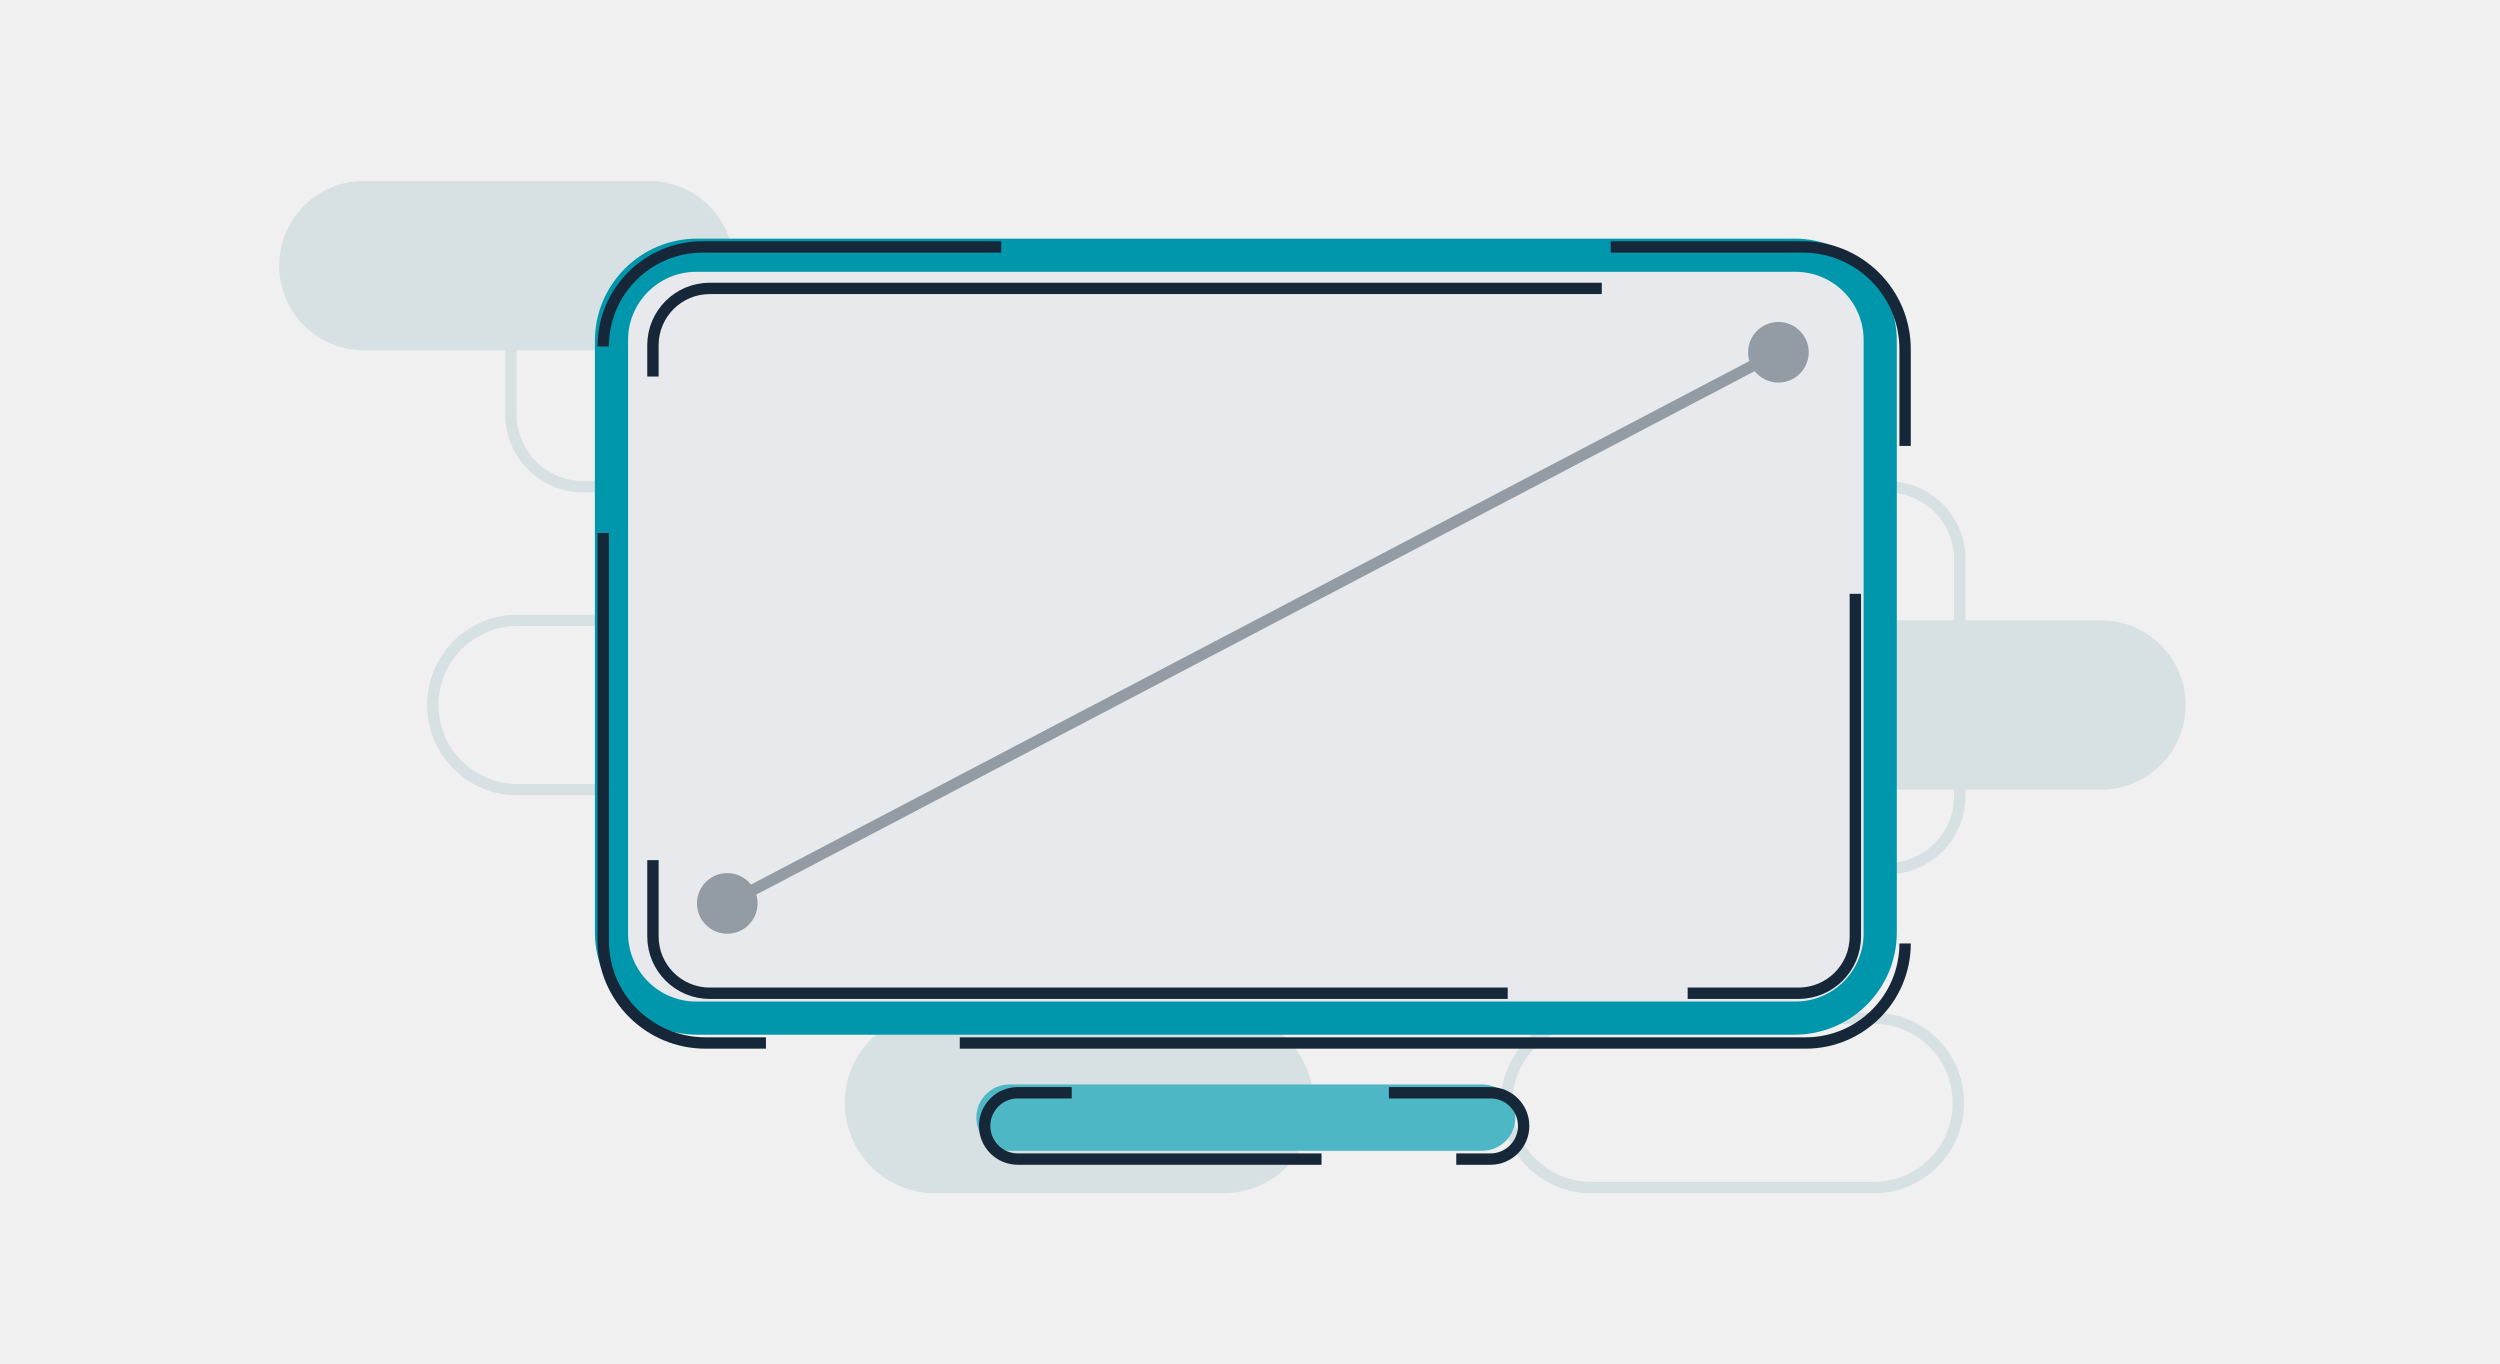
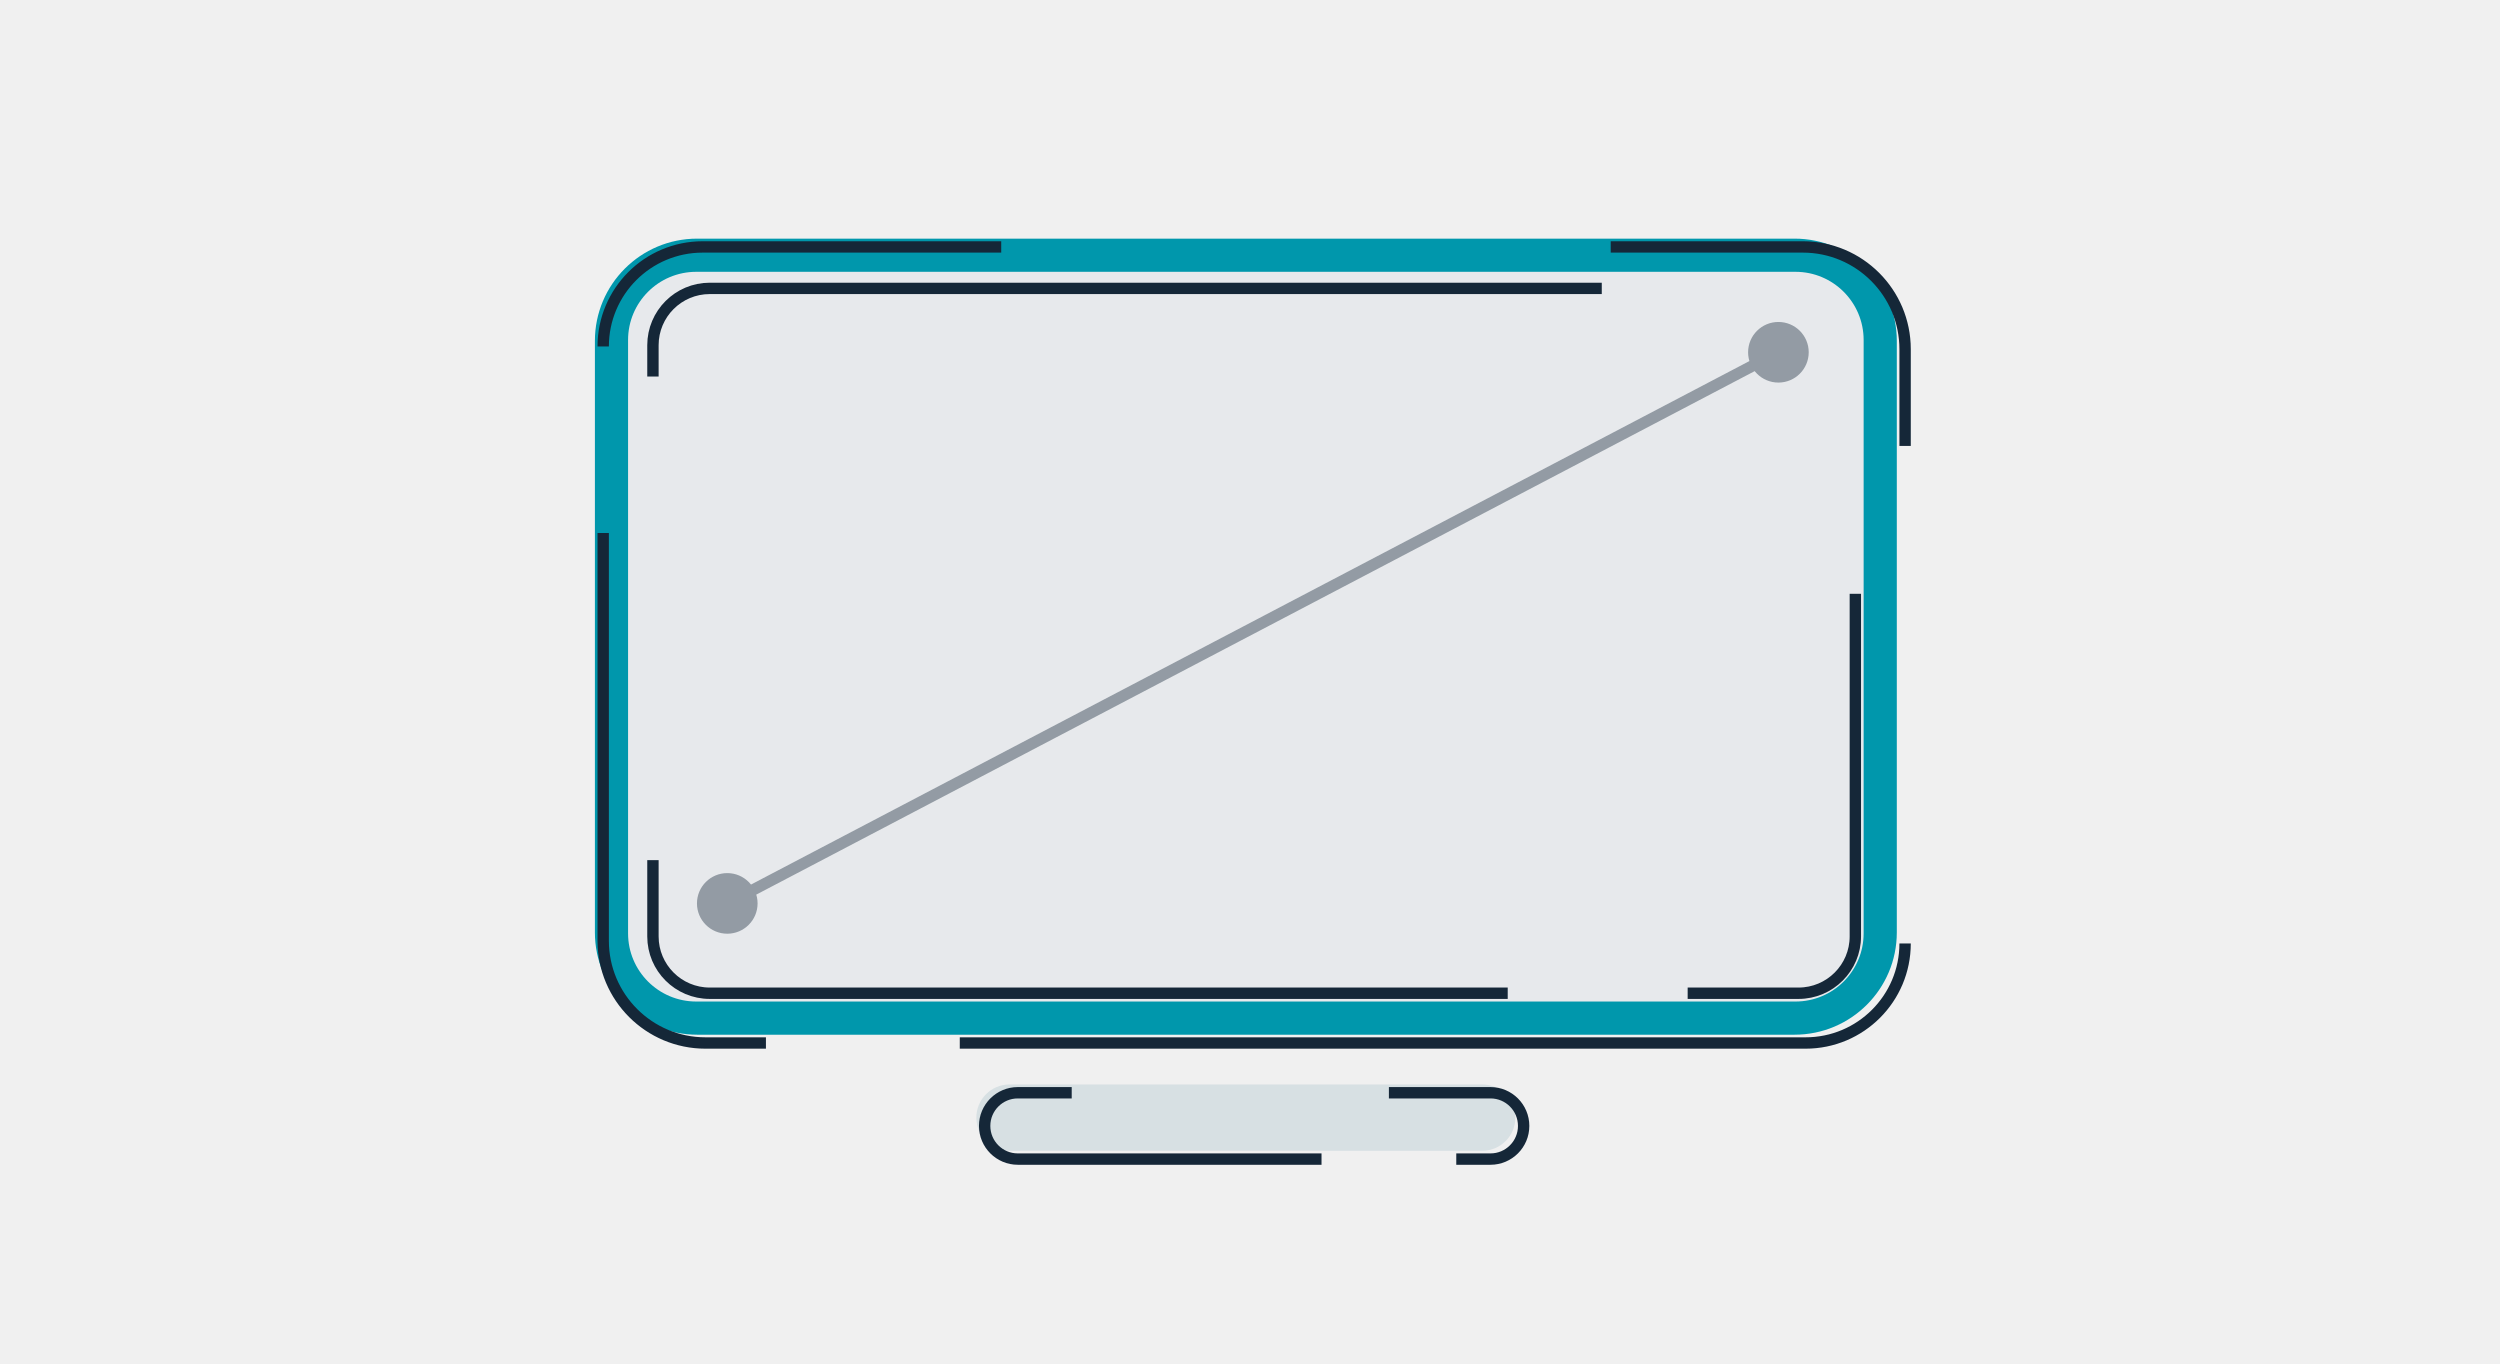
<svg xmlns="http://www.w3.org/2000/svg" width="220" height="120" viewBox="0 0 220 120" fill="none">
  <g clip-path="url(#clip0_8_9)">
-     <path d="M56.999 30.826H31.899C29.944 30.794 28.08 29.995 26.709 28.601C25.338 27.208 24.57 25.331 24.57 23.376C24.57 21.421 25.338 19.544 26.709 18.151C28.08 16.757 29.944 15.958 31.899 15.926H56.999C57.988 15.91 58.97 16.09 59.888 16.458C60.806 16.825 61.642 17.371 62.346 18.064C63.051 18.758 63.611 19.584 63.993 20.497C64.375 21.408 64.572 22.387 64.572 23.376C64.572 24.365 64.375 25.344 63.993 26.256C63.611 27.168 63.051 27.994 62.346 28.688C61.642 29.381 60.806 29.927 59.888 30.294C58.97 30.662 57.988 30.842 56.999 30.826Z" fill="#D7E0E3" />
-     <path d="M165.008 104.505H139.908C137.953 104.473 136.089 103.674 134.718 102.28C133.347 100.887 132.579 99.01 132.579 97.055C132.579 95.1 133.347 93.223 134.718 91.83C136.089 90.436 137.953 89.637 139.908 89.605H165.008C166.963 89.637 168.827 90.436 170.198 91.83C171.569 93.223 172.337 95.1 172.337 97.055C172.337 99.01 171.569 100.887 170.198 102.28C168.827 103.674 166.963 104.473 165.008 104.505Z" stroke="#D7E0E3" stroke-miterlimit="10" />
-     <path d="M70.517 69.49H45.417C43.462 69.458 41.599 68.659 40.227 67.265C38.856 65.872 38.088 63.995 38.088 62.04C38.088 60.085 38.856 58.208 40.227 56.815C41.599 55.421 43.462 54.622 45.417 54.59H70.517C72.472 54.622 74.336 55.421 75.707 56.815C77.078 58.208 77.846 60.085 77.846 62.04C77.846 63.995 77.078 65.872 75.707 67.265C74.336 68.659 72.472 69.458 70.517 69.49Z" stroke="#D7E0E3" stroke-miterlimit="10" />
-     <path d="M107.517 104.505H82.417C81.428 104.521 80.446 104.34 79.528 103.973C78.61 103.606 77.775 103.06 77.07 102.367C76.365 101.673 75.805 100.846 75.423 99.934C75.041 99.023 74.844 98.044 74.844 97.055C74.844 96.066 75.041 95.087 75.423 94.175C75.805 93.263 76.365 92.437 77.07 91.743C77.775 91.05 78.61 90.504 79.528 90.137C80.446 89.769 81.428 89.589 82.417 89.605H107.517C108.506 89.589 109.488 89.769 110.406 90.137C111.324 90.504 112.16 91.05 112.864 91.743C113.569 92.437 114.129 93.263 114.511 94.175C114.893 95.087 115.09 96.066 115.09 97.055C115.09 98.044 114.893 99.023 114.511 99.934C114.129 100.846 113.569 101.673 112.864 102.367C112.16 103.06 111.324 103.606 110.406 103.973C109.488 104.34 108.506 104.521 107.517 104.505Z" fill="#D7E0E3" stroke="#D7E0E3" />
-     <path d="M44.959 30.219V36.458C44.959 37.296 45.124 38.125 45.444 38.899C45.765 39.673 46.234 40.376 46.827 40.968C47.419 41.56 48.122 42.03 48.896 42.351C49.67 42.671 50.499 42.836 51.337 42.836H166.081C166.919 42.836 167.748 43.001 168.522 43.321C169.296 43.642 169.999 44.111 170.591 44.704C171.183 45.296 171.653 45.999 171.974 46.773C172.294 47.547 172.459 48.376 172.459 49.214V70.063C172.459 70.901 172.294 71.73 171.974 72.504C171.653 73.278 171.183 73.981 170.591 74.573C169.999 75.165 169.296 75.635 168.522 75.956C167.748 76.276 166.919 76.441 166.081 76.441H145.337C144.499 76.441 143.67 76.606 142.896 76.927C142.122 77.247 141.419 77.717 140.827 78.309C140.235 78.901 139.765 79.604 139.444 80.378C139.124 81.152 138.959 81.981 138.959 82.819V89.605" stroke="#D7E0E3" stroke-miterlimit="10" />
-     <path d="M185.009 69.492H159.909C157.954 69.46 156.09 68.661 154.719 67.267C153.348 65.874 152.58 63.997 152.58 62.042C152.58 60.087 153.348 58.21 154.719 56.817C156.09 55.423 157.954 54.624 159.909 54.592H185.009C186.964 54.624 188.828 55.423 190.199 56.817C191.57 58.21 192.338 60.087 192.338 62.042C192.338 63.997 191.57 65.874 190.199 67.267C188.828 68.661 186.964 69.46 185.009 69.492Z" fill="#D7E0E3" />
    <rect x="52.351" y="21" width="114.568" height="70.054" rx="9" fill="#0097AC" />
    <path d="M88.108 21.73H61.838C57.002 21.73 53.081 25.65 53.081 30.486V30.486M141.743 21.73H158.649C163.619 21.73 167.649 25.759 167.649 30.73V39.243M84.46 91.784H158.892C163.728 91.784 167.649 87.863 167.649 83.027V83.027M53.081 46.905V82.784C53.081 87.754 57.111 91.784 62.081 91.784H67.402" stroke="#152738" />
    <rect x="55.27" y="23.919" width="108.73" height="64.216" rx="6" fill="#E7E9EC" />
-     <rect x="85.919" y="95.432" width="47.432" height="5.838" rx="2.919" fill="#4DB7C5" />
+     <rect x="85.919" y="95.432" width="47.432" height="5.838" rx="2.919" fill="#D7E0E3" />
    <path d="M122.223 96.162H131.162C132.774 96.162 134.081 97.469 134.081 99.081V99.081C134.081 100.693 132.774 102 131.162 102H128.152M94.311 96.162H89.568C87.956 96.162 86.649 97.469 86.649 99.081V99.081C86.649 100.693 87.956 102 89.568 102H92.578H98.507H110.365H116.294" stroke="#152738" />
    <path d="M140.956 25.378H62.459C59.698 25.378 57.459 27.617 57.459 30.378V33.132M148.514 87.405H158.27C161.032 87.405 163.27 85.167 163.27 82.405V52.257M57.459 75.689V82.405C57.459 85.167 59.698 87.405 62.459 87.405H132.679" stroke="#152738" />
    <path d="M61.333 79.5C61.333 80.973 62.527 82.167 64 82.167C65.473 82.167 66.667 80.973 66.667 79.5C66.667 78.027 65.473 76.833 64 76.833C62.527 76.833 61.333 78.027 61.333 79.5ZM153.833 31C153.833 32.473 155.027 33.667 156.5 33.667C157.973 33.667 159.167 32.473 159.167 31C159.167 29.527 157.973 28.333 156.5 28.333C155.027 28.333 153.833 29.527 153.833 31ZM64.232 79.943L156.732 31.443L156.268 30.557L63.768 79.057L64.232 79.943Z" fill="#152738" fill-opacity="0.4" />
  </g>
  <defs>
    <clipPath id="clip0_8_9">
      <rect width="220" height="120" fill="white" />
    </clipPath>
  </defs>
</svg>
